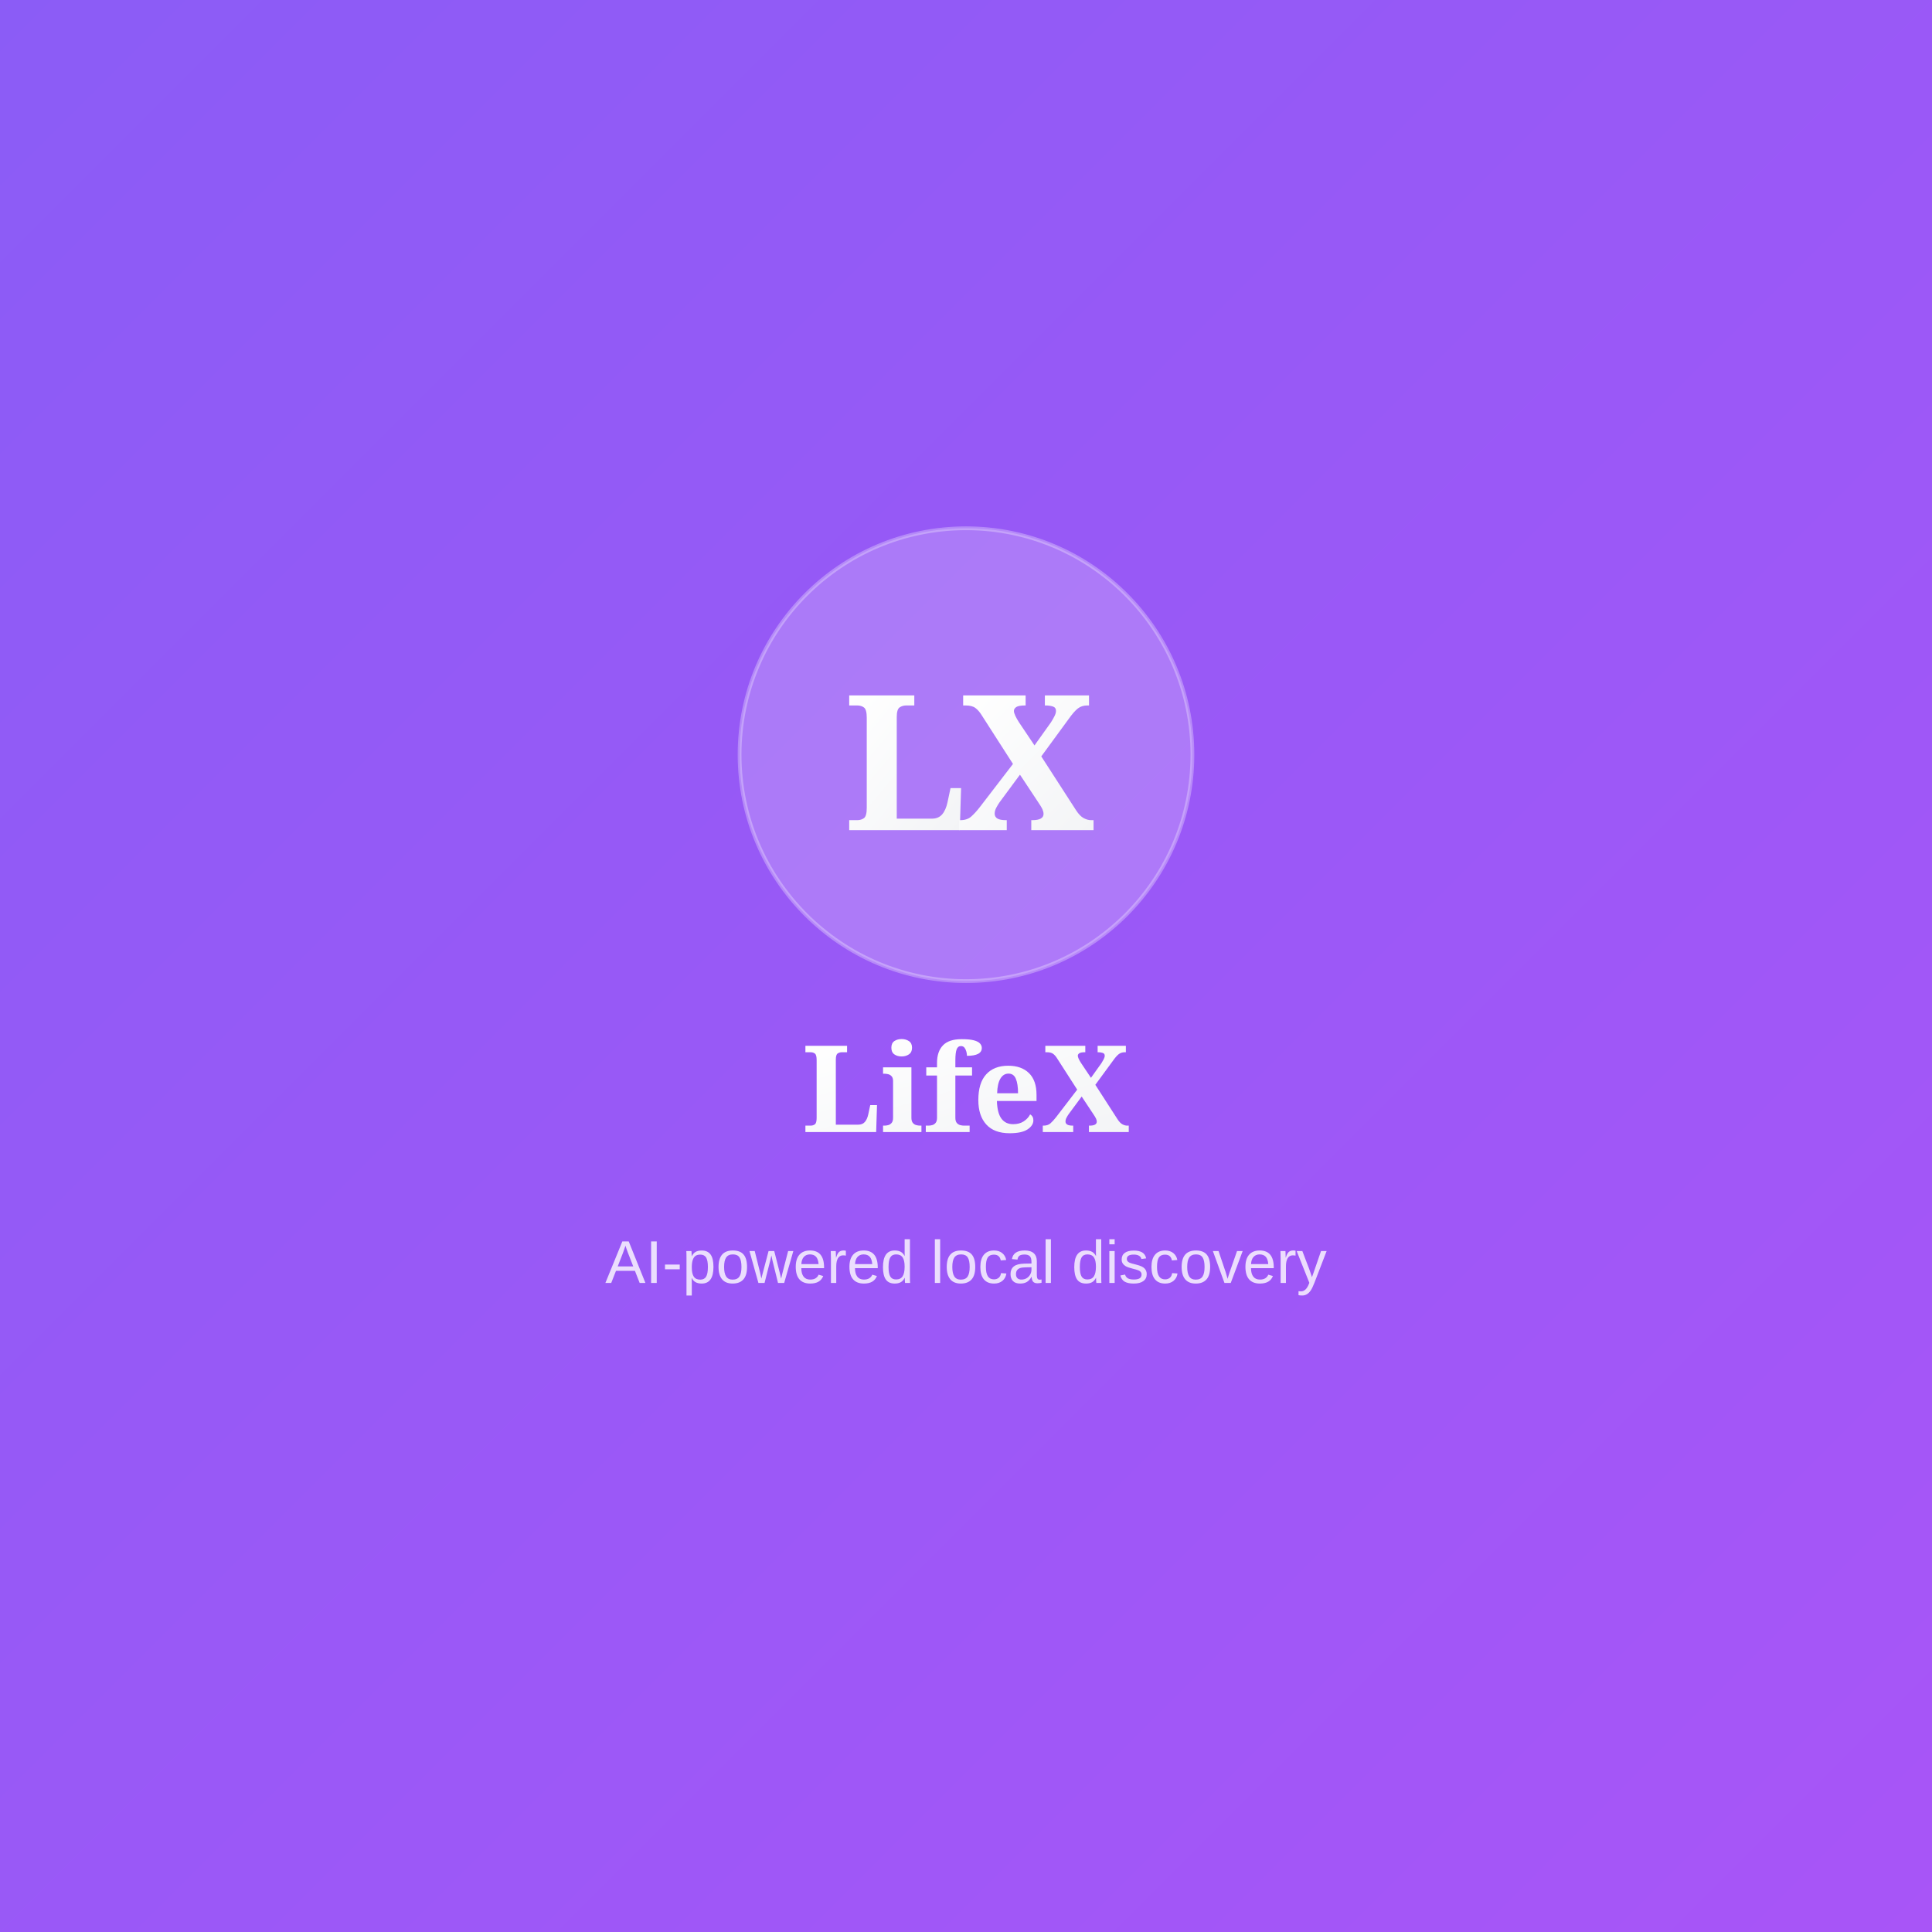
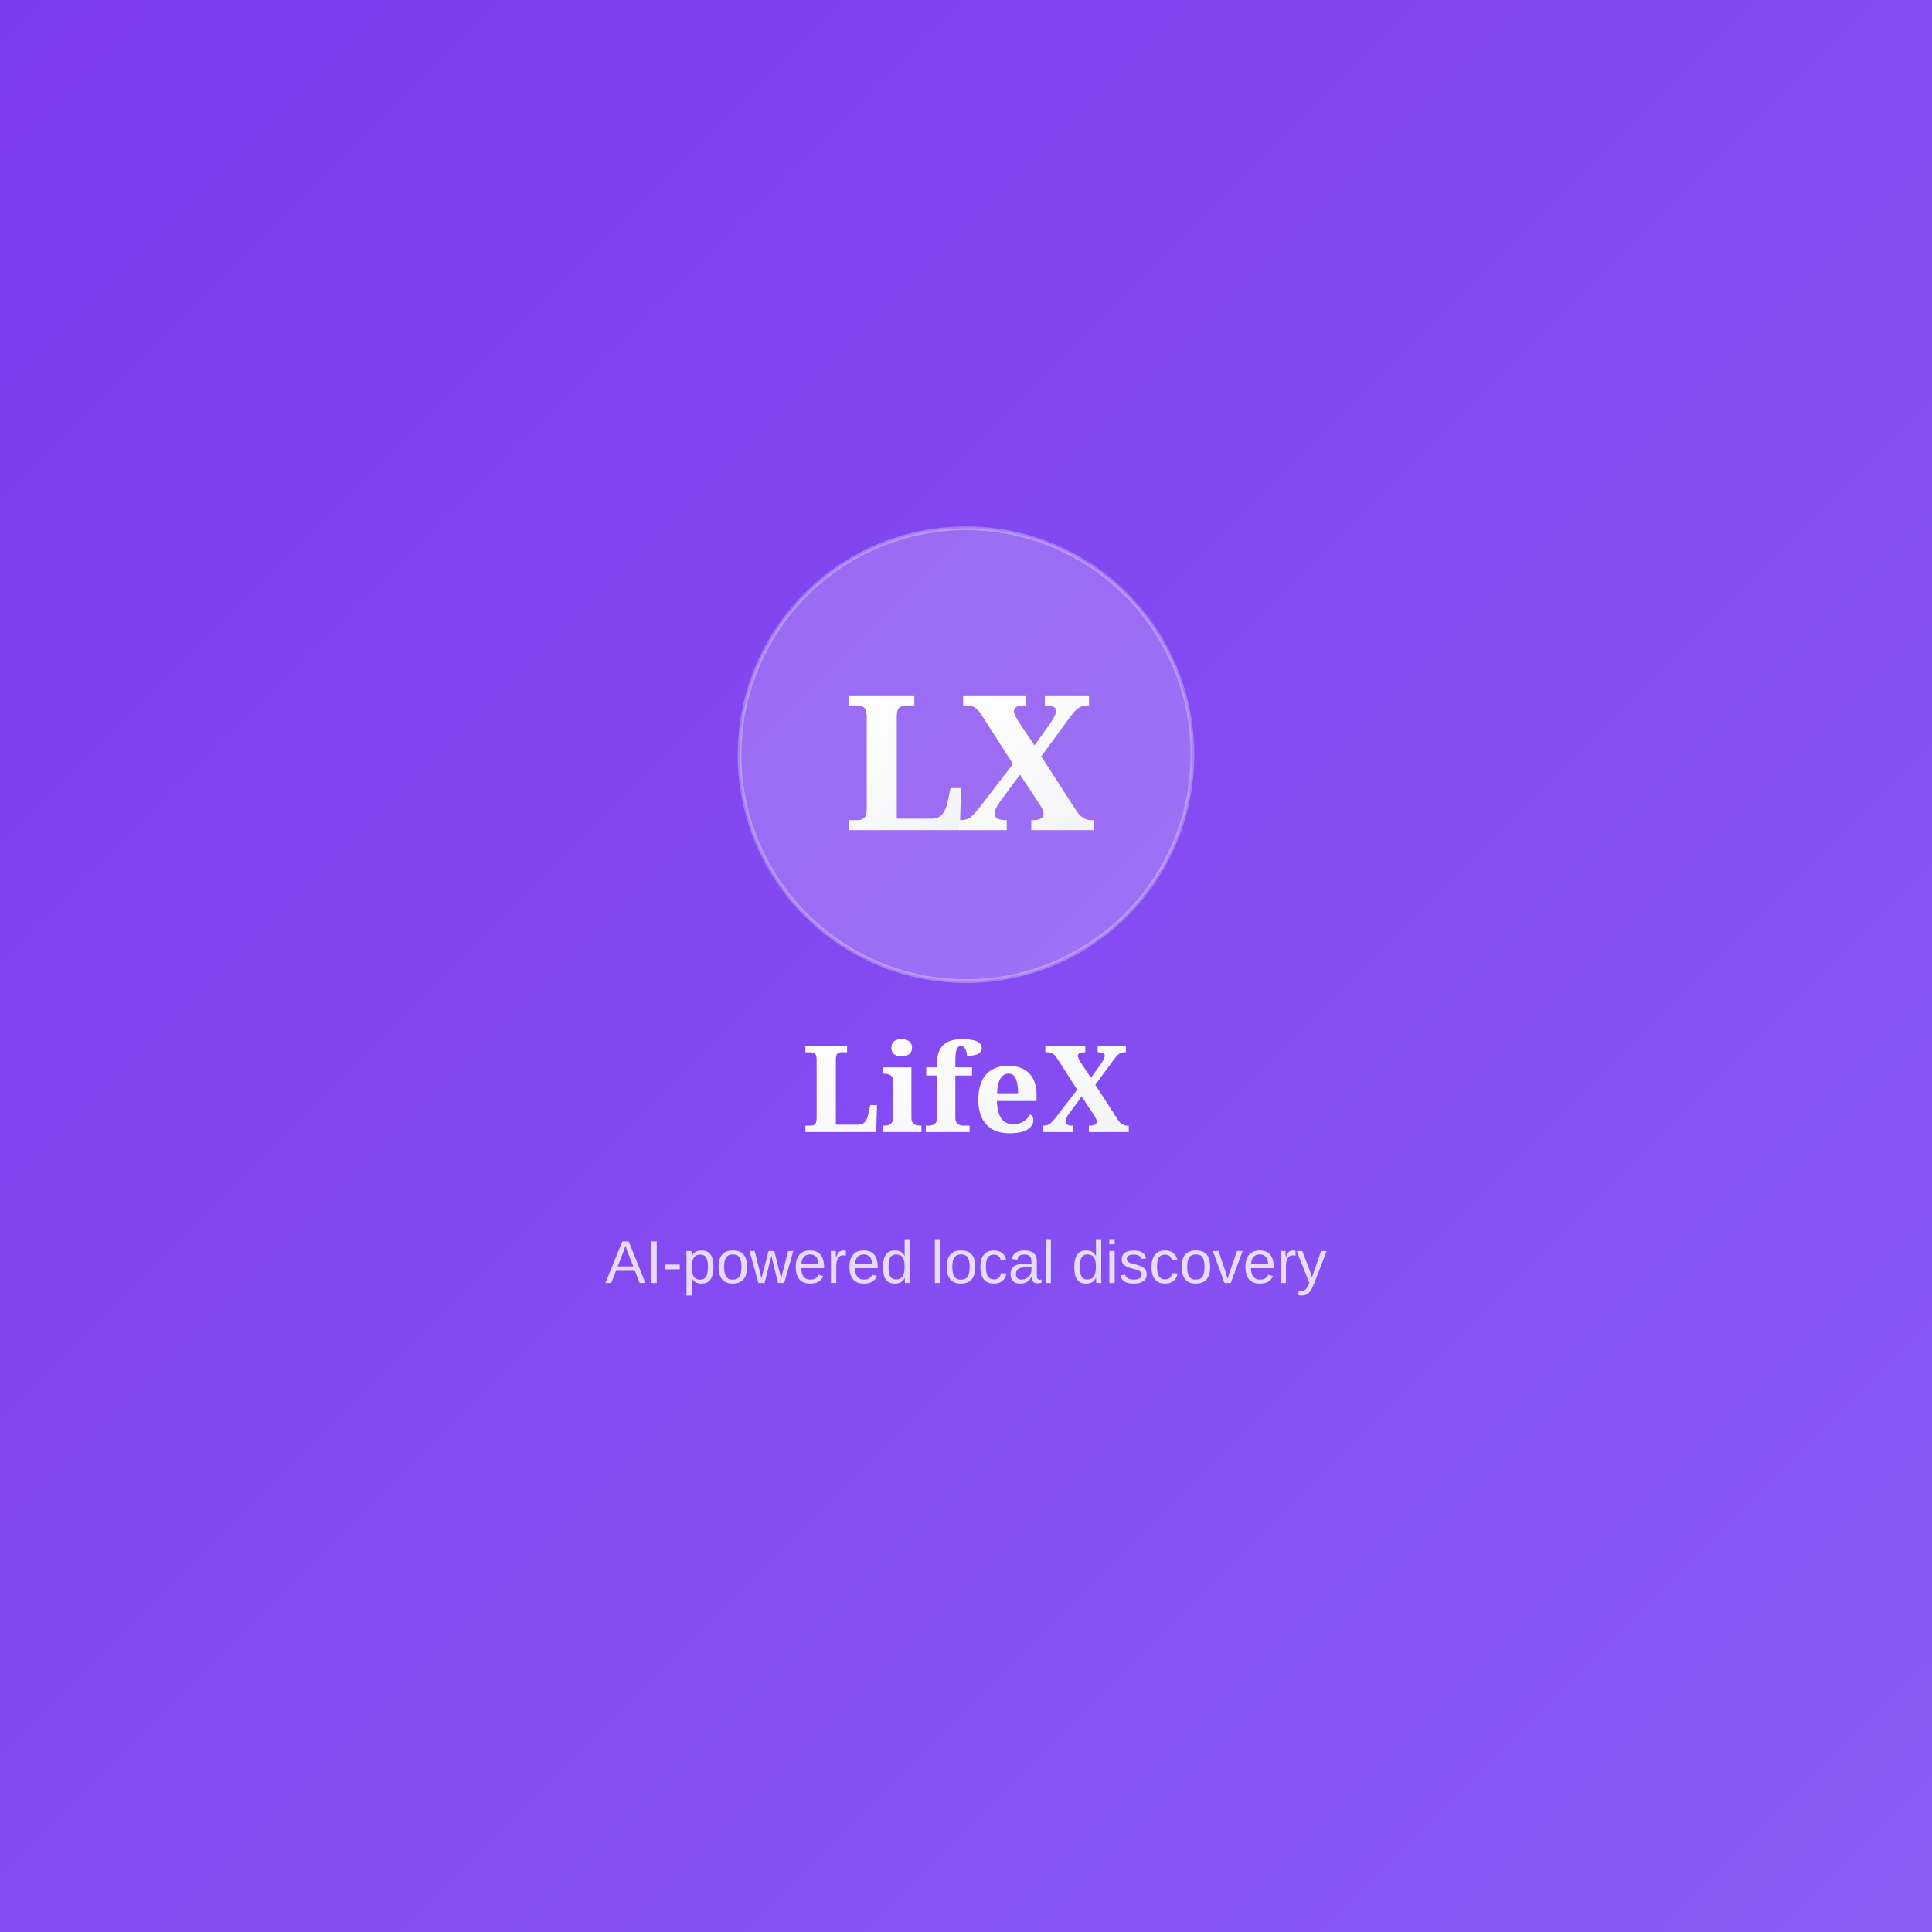
<svg xmlns="http://www.w3.org/2000/svg" width="1024" height="1024" viewBox="0 0 1024 1024">
  <defs>
    <linearGradient id="bgGradient" x1="0%" y1="0%" x2="100%" y2="100%">
-       <stop offset="0%" style="stop-color:#8B5CF6;stop-opacity:1" />
-       <stop offset="100%" style="stop-color:#A855F7;stop-opacity:1" />
+       <stop offset="0%" style="stop-color:#7C3AED;stop-opacity:1" />
+       <stop offset="100%" style="stop-color:#8B5CF6;stop-opacity:1" />
    </linearGradient>
    <linearGradient id="textGradient" x1="0%" y1="0%" x2="100%" y2="100%">
      <stop offset="0%" style="stop-color:#FFFFFF;stop-opacity:1" />
      <stop offset="100%" style="stop-color:#F3F4F6;stop-opacity:1" />
    </linearGradient>
  </defs>
  <rect width="1024" height="1024" fill="url(#bgGradient)" />
  <circle cx="512" cy="400" r="120" fill="rgba(255, 255, 255, 0.2)" stroke="rgba(255, 255, 255, 0.3)" stroke-width="2" />
  <text x="480" y="440" font-family="Playfair Display, Georgia, serif" font-size="100" font-weight="600" fill="url(#textGradient)" text-anchor="middle">L</text>
  <text x="544" y="440" font-family="Playfair Display, Georgia, serif" font-size="100" font-weight="900" fill="url(#textGradient)" text-anchor="middle">X</text>
  <text x="512" y="600" font-family="Playfair Display, Georgia, serif" font-size="64" font-weight="700" fill="url(#textGradient)" text-anchor="middle">LifeX</text>
  <text x="512" y="680" font-family="Arial, sans-serif" font-size="32" font-weight="400" fill="rgba(255, 255, 255, 0.8)" text-anchor="middle">AI-powered local discovery</text>
</svg>
